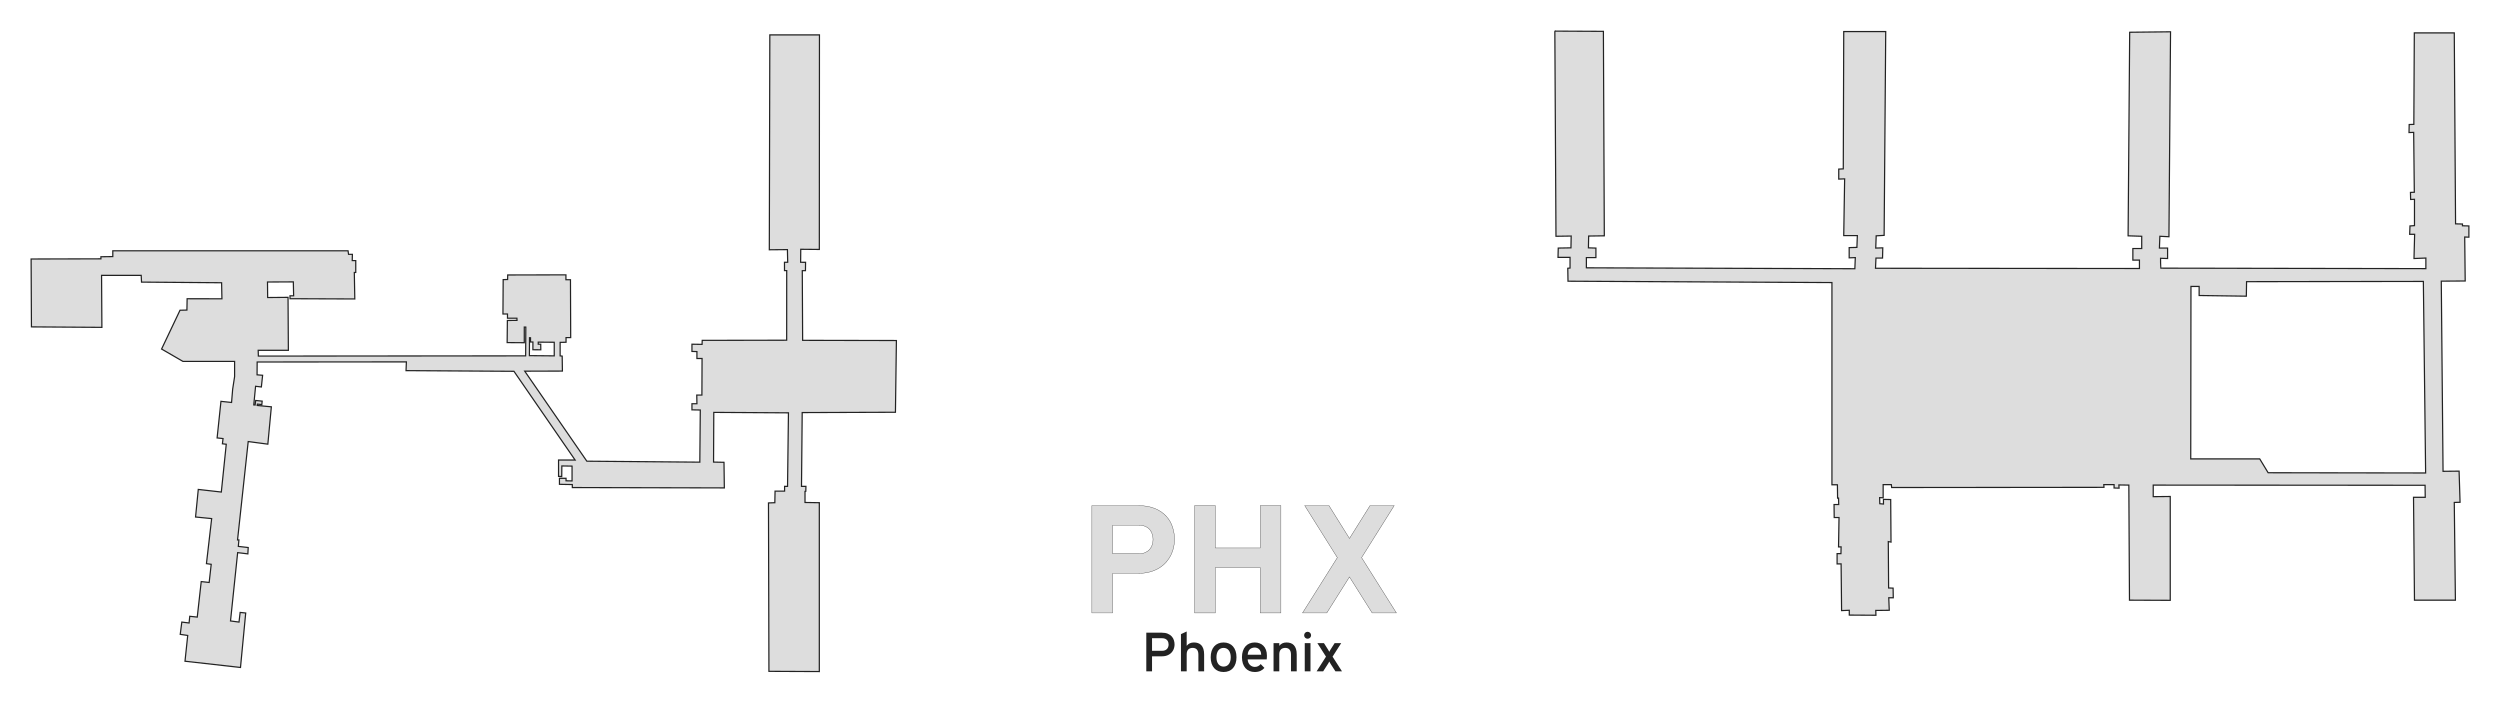
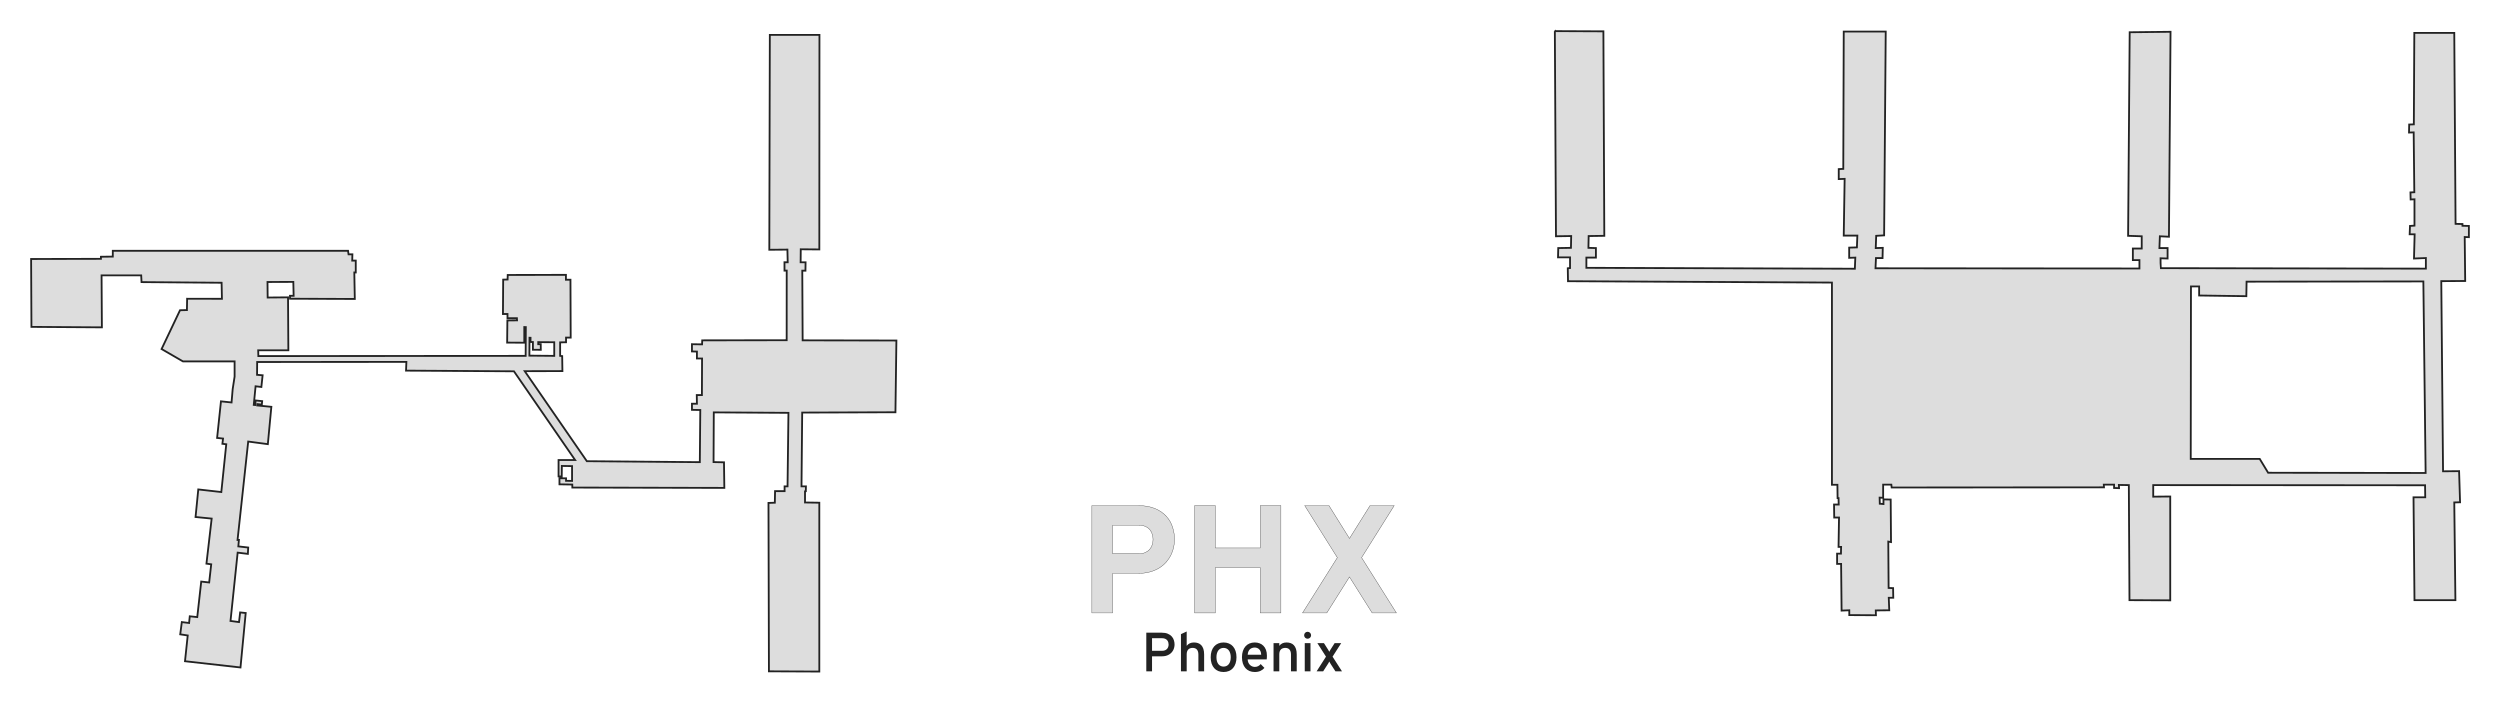
<svg xmlns="http://www.w3.org/2000/svg" width="2038.433" height="572.937" viewBox="0 0 2038.433 572.937" id="svg2" version="1.1">
  <defs id="defs4" />
  <g id="layer2" transform="translate(-409.2267,-174.5333)">
-     <path id="path4139" style="fill:#dddddd;fill-opacity:1;fill-rule:evenodd;stroke:#222222;stroke-width:1;stroke-linecap:butt;stroke-linejoin:miter;stroke-miterlimit:4;stroke-dasharray:none;stroke-opacity:1" d="m 1677.001,199.901 0.925,167.281 12.398,-0.185 -0.185,9.622 -10.363,0.185 -0.185,7.587 9.807,0 0,8.697 -1.851,0.185 0.185,10.548 215.207,1.11 0,164.875 4.467,0.006 0.132,10.86 0.785,0 0.13,5.235 -3.795,0 0.132,10.598 3.925,0 -0.392,23.945 2.093,0 -0.132,5.496 -3.14,0 0,8.373 3.272,0 0.392,38.077 6.281,-0.262 0,3.925 21.72,0.13 -0.13,-3.925 10.991,-0.13 -0.393,-10.206 3.663,0 -0.13,-7.851 -3.663,-0.13 -0.262,-37.814 2.223,0.392 -0.262,-34.674 -5.888,-0.13 0,3.793 -3.008,-0.262 -0.132,-4.972 2.878,0.13 0,-10.728 6.673,0 0.262,2.355 173.111,-0.132 -0.132,-2.223 8.375,0 0,2.747 4.055,0.132 -0.13,-2.617 8.113,0.13 0.523,93.818 33.234,0.13 0,-84.658 -13.87,0.132 0,-9.421 221.654,0.132 0.132,9.813 -9.552,0 0.785,83.873 33.366,0 -0.916,-79.686 4.711,-0.13 -0.786,-25.384 -13.083,0.13 -1.44,-155.053 19.496,-0.13 -0.393,-35.852 3.403,0.132 0,-9.16 -5.235,-0.13 0,-1.44 -5.627,-0.132 -1.047,-155.707 -32.581,0 -0.392,74.582 -3.795,0.132 -0.132,6.542 3.795,-0.13 0.523,48.806 -3.14,0.132 0.132,5.757 3.14,-0.132 0,21.459 -3.663,0.262 -0.262,6.805 4.055,0 -0.523,19.758 9.683,-0.393 0,8.636 -216.159,-0.393 c -0.178,-0.636 -0.178,-8.038 -0.178,-8.038 l 5.736,0.185 0,-8.512 -6.662,0 0.37,-9.622 7.402,0.37 1.295,-167.096 -33.308,0.37 -1.295,165.985 11.103,0.37 0,9.992 -7.217,0 0,9.437 5.366,0 0,6.847 -215.207,-0.185 0.37,-8.327 5.366,0 0.185,-8.327 -5.736,0.185 0.37,-9.992 6.477,-0.37 1.295,-166.17 -34.233,0 -0.37,111.952 -3.701,0.185 0,8.142 4.811,-0.185 -0.74,46.261 11.103,0 -0.37,9.622 -6.292,0.185 0,8.327 4.996,-0.185 -0.37,9.067 -218.908,-0.74 0,-8.327 7.772,0 0,-7.772 -6.106,-0.185 0.185,-9.622 12.768,-0.185 -0.74,-166.726 -39.6,-0.185 z m 708.167,204.105 1.85,156.178 -128.421,-0.185 -6.847,-11.288 -56.254,0 0.185,-140.634 6.662,0 0,7.402 38.489,0.555 0.185,-11.843 144.15,-0.185 z m -1336.302,-15.626 0.025,6.8 1.799,-0.016 -0.033,56.771 -68.858,0.114 -0.132,3.272 -8.243,-0.13 0,5.888 4.057,0.13 0,5.627 4.187,0 -0.13,29.833 -4.188,0 0.132,7.066 -4.057,0 0,4.972 6.805,0.132 -0.393,42.524 -92.116,-0.784 -50.637,-73.405 30.716,-0.074 -0.185,-12.213 -1.665,-0.185 0,-11.01 4.811,-0.092 0,-3.793 3.793,0 -0.185,-47.186 -3.701,0 0,-3.978 -47.464,0.092 -0.092,3.701 -3.608,0.092 -0.185,28.034 3.701,0 0,3.423 7.679,0 0.092,1.758 -7.864,0.092 -0.185,18.042 13.971,0.092 0,-12.768 1.249,0.046 -0.139,23.454 -217.944,0.172 -0.132,-4.71 24.599,0 -0.262,-43.179 -16.619,0.153 -0.133,-12.67 21.062,-0.085 0.254,11.343 -2.972,-0.006 0.045,2.377 52.796,0.197 -0.392,-21.59 1.177,0 0,-9.683 -2.878,0 0.132,-5.103 -3.141,0 -0.392,-2.878 -191.821,1.4e-4 0,4.71 -9.683,0.132 0,1.702 -56.919,0.13 0.262,55.349 57.442,0.392 -0.262,-42.394 32.319,0 0.262,5.495 65.292,0.523 0.262,13.085 -28.374,-0.036 -0.169,9.233 -5.627,0.132 -15.028,31.627 17.401,10.075 42.132,0 0,12.431 -1.57,10.205 -0.915,10.861 -8.636,-0.917 -3.14,29.833 4.842,0.523 -0.523,4.253 3.14,0.392 -4.032,38.955 -18.782,-2.128 -2.221,22.483 13.138,1.295 -4.256,36.731 3.886,0.555 -1.665,14.804 -6.477,-0.74 -3.238,28.96 -6.106,-0.648 -0.555,5.459 -5.921,-0.74 -1.295,9.992 6.106,0.925 -2.221,21.003 45.243,5.089 4.256,-44.411 -4.534,-0.463 -0.925,7.864 -6.939,-0.925 5.829,-55.699 8.327,1.018 0.278,-5.181 -8.049,-0.925 0.463,-5.274 -1.11,0 8.697,-80.217 16.006,2.128 2.868,-30.44 -11.565,-1.11 0.185,-1.11 3.608,0.37 0.278,-2.776 -5.274,-0.555 -0.463,3.701 -1.11,-0.092 1.48,-15.174 4.719,0.555 1.018,-9.53 -4.534,-0.37 0.092,-10.455 121.667,-0.092 -0.278,7.124 87.989,0.555 49.87,72.353 -13.508,0 0,13.323 2.591,0.092 0.092,-8.605 8.327,0.139 0,12.074 -4.904,-0.092 0,-2.035 -5.366,0 0,4.904 10.455,0.185 0.046,2.452 123.934,0.278 -0.278,-20.864 -8.512,-0.185 0.185,-40.525 60.88,0.37 -0.74,59.955 -2.406,0 0,3.886 -7.772,0 -0.185,9.437 -5.181,0.185 0.37,137.303 41.08,0.185 0,-137.673 -11.658,-0.185 0,-9.067 0.648,-0.092 0.093,-3.978 -3.608,0 0.573,-60.17 76.022,-0.262 0.785,-58.489 -76.447,-0.147 -0.294,-56.804 2.584,-0.016 0.098,-6.82 -4.032,-0.004 0.101,-10.599 15.149,0.13 0.101,-174.942 -40.461,-5.1e-4 -0.422,175.203 14.756,-0.131 0.232,10.336 z m -207.899,61.517 0.833,0.046 0,3.423 1.943,0.046 0,6.292 6.43,0.046 -0.046,-4.58 -2.035,0 0,-1.665 13.046,0.092 0,11.103 -20.262,-0.185 z" />
+     <path id="path4139" style="fill:#dddddd;fill-opacity:1;fill-rule:evenodd;stroke:#222222;stroke-width:1.5;stroke-linecap:butt;stroke-linejoin:miter;stroke-miterlimit:4;stroke-dasharray:none;stroke-opacity:1" d="m 1677.001,199.901 0.925,167.281 12.398,-0.185 -0.185,9.622 -10.363,0.185 -0.185,7.587 9.807,0 0,8.697 -1.851,0.185 0.185,10.548 215.207,1.11 0,164.875 4.467,0.006 0.132,10.86 0.785,0 0.13,5.235 -3.795,0 0.132,10.598 3.925,0 -0.392,23.945 2.093,0 -0.132,5.496 -3.14,0 0,8.373 3.272,0 0.392,38.077 6.281,-0.262 0,3.925 21.72,0.13 -0.13,-3.925 10.991,-0.13 -0.393,-10.206 3.663,0 -0.13,-7.851 -3.663,-0.13 -0.262,-37.814 2.223,0.392 -0.262,-34.674 -5.888,-0.13 0,3.793 -3.008,-0.262 -0.132,-4.972 2.878,0.13 0,-10.728 6.673,0 0.262,2.355 173.111,-0.132 -0.132,-2.223 8.375,0 0,2.747 4.055,0.132 -0.13,-2.617 8.113,0.13 0.523,93.818 33.234,0.13 0,-84.658 -13.87,0.132 0,-9.421 221.654,0.132 0.132,9.813 -9.552,0 0.785,83.873 33.366,0 -0.916,-79.686 4.711,-0.13 -0.786,-25.384 -13.083,0.13 -1.44,-155.053 19.496,-0.13 -0.393,-35.852 3.403,0.132 0,-9.16 -5.235,-0.13 0,-1.44 -5.627,-0.132 -1.047,-155.707 -32.581,0 -0.392,74.582 -3.795,0.132 -0.132,6.542 3.795,-0.13 0.523,48.806 -3.14,0.132 0.132,5.757 3.14,-0.132 0,21.459 -3.663,0.262 -0.262,6.805 4.055,0 -0.523,19.758 9.683,-0.393 0,8.636 -216.159,-0.393 c -0.178,-0.636 -0.178,-8.038 -0.178,-8.038 l 5.736,0.185 0,-8.512 -6.662,0 0.37,-9.622 7.402,0.37 1.295,-167.096 -33.308,0.37 -1.295,165.985 11.103,0.37 0,9.992 -7.217,0 0,9.437 5.366,0 0,6.847 -215.207,-0.185 0.37,-8.327 5.366,0 0.185,-8.327 -5.736,0.185 0.37,-9.992 6.477,-0.37 1.295,-166.17 -34.233,0 -0.37,111.952 -3.701,0.185 0,8.142 4.811,-0.185 -0.74,46.261 11.103,0 -0.37,9.622 -6.292,0.185 0,8.327 4.996,-0.185 -0.37,9.067 -218.908,-0.74 0,-8.327 7.772,0 0,-7.772 -6.106,-0.185 0.185,-9.622 12.768,-0.185 -0.74,-166.726 -39.6,-0.185 z m 708.167,204.105 1.85,156.178 -128.421,-0.185 -6.847,-11.288 -56.254,0 0.185,-140.634 6.662,0 0,7.402 38.489,0.555 0.185,-11.843 144.15,-0.185 z m -1336.302,-15.626 0.025,6.8 1.799,-0.016 -0.033,56.771 -68.858,0.114 -0.132,3.272 -8.243,-0.13 0,5.888 4.057,0.13 0,5.627 4.187,0 -0.13,29.833 -4.188,0 0.132,7.066 -4.057,0 0,4.972 6.805,0.132 -0.393,42.524 -92.116,-0.784 -50.637,-73.405 30.716,-0.074 -0.185,-12.213 -1.665,-0.185 0,-11.01 4.811,-0.092 0,-3.793 3.793,0 -0.185,-47.186 -3.701,0 0,-3.978 -47.464,0.092 -0.092,3.701 -3.608,0.092 -0.185,28.034 3.701,0 0,3.423 7.679,0 0.092,1.758 -7.864,0.092 -0.185,18.042 13.971,0.092 0,-12.768 1.249,0.046 -0.139,23.454 -217.944,0.172 -0.132,-4.71 24.599,0 -0.262,-43.179 -16.619,0.153 -0.133,-12.67 21.062,-0.085 0.254,11.343 -2.972,-0.006 0.045,2.377 52.796,0.197 -0.392,-21.59 1.177,0 0,-9.683 -2.878,0 0.132,-5.103 -3.141,0 -0.392,-2.878 -191.821,1.4e-4 0,4.71 -9.683,0.132 0,1.702 -56.919,0.13 0.262,55.349 57.442,0.392 -0.262,-42.394 32.319,0 0.262,5.495 65.292,0.523 0.262,13.085 -28.374,-0.036 -0.169,9.233 -5.627,0.132 -15.028,31.627 17.401,10.075 42.132,0 0,12.431 -1.57,10.205 -0.915,10.861 -8.636,-0.917 -3.14,29.833 4.842,0.523 -0.523,4.253 3.14,0.392 -4.032,38.955 -18.782,-2.128 -2.221,22.483 13.138,1.295 -4.256,36.731 3.886,0.555 -1.665,14.804 -6.477,-0.74 -3.238,28.96 -6.106,-0.648 -0.555,5.459 -5.921,-0.74 -1.295,9.992 6.106,0.925 -2.221,21.003 45.243,5.089 4.256,-44.411 -4.534,-0.463 -0.925,7.864 -6.939,-0.925 5.829,-55.699 8.327,1.018 0.278,-5.181 -8.049,-0.925 0.463,-5.274 -1.11,0 8.697,-80.217 16.006,2.128 2.868,-30.44 -11.565,-1.11 0.185,-1.11 3.608,0.37 0.278,-2.776 -5.274,-0.555 -0.463,3.701 -1.11,-0.092 1.48,-15.174 4.719,0.555 1.018,-9.53 -4.534,-0.37 0.092,-10.455 121.667,-0.092 -0.278,7.124 87.989,0.555 49.87,72.353 -13.508,0 0,13.323 2.591,0.092 0.092,-8.605 8.327,0.139 0,12.074 -4.904,-0.092 0,-2.035 -5.366,0 0,4.904 10.455,0.185 0.046,2.452 123.934,0.278 -0.278,-20.864 -8.512,-0.185 0.185,-40.525 60.88,0.37 -0.74,59.955 -2.406,0 0,3.886 -7.772,0 -0.185,9.437 -5.181,0.185 0.37,137.303 41.08,0.185 0,-137.673 -11.658,-0.185 0,-9.067 0.648,-0.092 0.093,-3.978 -3.608,0 0.573,-60.17 76.022,-0.262 0.785,-58.489 -76.447,-0.147 -0.294,-56.804 2.584,-0.016 0.098,-6.82 -4.032,-0.004 0.101,-10.599 15.149,0.13 0.101,-174.942 -40.461,-5.1e-4 -0.422,175.203 14.756,-0.131 0.232,10.336 z m -207.899,61.517 0.833,0.046 0,3.423 1.943,0.046 0,6.292 6.43,0.046 -0.046,-4.58 -2.035,0 0,-1.665 13.046,0.092 0,11.103 -20.262,-0.185 z" />
  </g>
  <g id="layer1" transform="translate(-9.063793e-5,-8.4975392e-5)">
    <g id="g4154" transform="translate(100,169.6393)">
      <g style="font-style:normal;font-variant:normal;font-weight:bold;font-stretch:normal;font-size:125px;line-height:110%;font-family:Overpass;-inkscape-font-specification:'Overpass, Bold';text-align:center;letter-spacing:0px;word-spacing:0px;writing-mode:lr-tb;text-anchor:middle;fill:#dddddd;fill-opacity:1;stroke:#222222;stroke-width:0.25;stroke-linecap:butt;stroke-linejoin:miter;stroke-miterlimit:4;stroke-dasharray:none;stroke-opacity:1" id="text4146">
        <path d="m 790.296,330.126 0,-87.524 37.537,0 q 8.301,0 13.977,2.441 5.676,2.38 9.216,6.348 3.54,3.906 5.066,8.85 1.587,4.944 1.587,10.01 0,3.174 -0.732,6.47 -0.732,3.235 -2.258,6.348 -1.526,3.052 -3.906,5.737 -2.38,2.686 -5.737,4.761 -3.296,2.014 -7.629,3.174 -4.272,1.16 -9.583,1.16 l -20.63,0 0,32.227 -16.907,0 z M 828.565,281.847 q 3.235,0 5.432,-1.038 2.197,-1.038 3.54,-2.686 1.404,-1.648 2.014,-3.723 0.61,-2.075 0.61,-4.15 0,-1.892 -0.549,-3.906 -0.488,-2.075 -1.831,-3.784 -1.282,-1.709 -3.54,-2.808 -2.258,-1.099 -5.676,-1.099 l -21.362,0 0,23.193 21.362,0 z" style="" id="path4141" />
        <path d="m 927.564,330.126 0,-36.987 -36.621,0 0,36.987 -16.907,0 0,-87.524 16.907,0 0,34.546 36.621,0 0,-34.546 16.846,0 0,87.524 -16.846,0 z" style="" id="path4143" />
        <path d="m 1018.812,330.126 -18.494,-29.358 -18.494,29.358 -19.775,0 28.381,-45.105 -26.611,-42.419 19.775,0 16.724,26.794 16.785,-26.794 19.714,0 -26.611,42.419 28.381,45.105 -19.775,0 z" style="" id="path4145" />
      </g>
      <g style="font-style:normal;font-variant:normal;font-weight:normal;font-stretch:normal;font-size:45px;line-height:110%;font-family:Overpass;-inkscape-font-specification:'Overpass, Normal';text-align:center;letter-spacing:0px;word-spacing:0px;writing-mode:lr-tb;text-anchor:middle;fill:#222222;fill-opacity:1;stroke:none;stroke-width:1px;stroke-linecap:butt;stroke-linejoin:miter;stroke-opacity:1" id="text4150">
        <path d="m 834.659,377.748 0,-31.509 12.656,0 q 2.9,0 4.878,0.857 2,0.835 3.208,2.197 1.23,1.362 1.758,3.098 0.549,1.714 0.549,3.494 0,1.099 -0.264,2.241 -0.242,1.143 -0.769,2.219 -0.527,1.055 -1.362,2 -0.835,0.945 -2,1.648 -1.143,0.703 -2.637,1.121 -1.494,0.396 -3.362,0.396 l -7.976,0 0,12.239 -4.68,0 z m 12.92,-16.743 q 1.472,0 2.461,-0.461 1.011,-0.461 1.626,-1.187 0.637,-0.747 0.901,-1.648 0.286,-0.923 0.286,-1.824 0,-0.835 -0.242,-1.736 -0.242,-0.901 -0.835,-1.648 -0.593,-0.769 -1.626,-1.252 -1.011,-0.505 -2.571,-0.505 l -8.24,0 0,10.261 8.24,0 z" style="" id="path4148" />
        <path d="m 877.132,377.748 0,-13.733 q 0,-1.45 -0.352,-2.461 -0.352,-1.033 -0.967,-1.67 -0.615,-0.659 -1.45,-0.945 -0.835,-0.308 -1.824,-0.308 -1.055,0 -1.956,0.286 -0.901,0.264 -1.56,0.879 -0.659,0.615 -1.055,1.648 -0.374,1.011 -0.374,2.483 l 0,13.821 -4.68,0 0,-30.322 4.68,-2.175 0,11.711 q 1.121,-1.428 2.571,-2.087 1.45,-0.659 3.362,-0.659 1.802,0 3.318,0.527 1.516,0.505 2.615,1.67 1.121,1.165 1.736,3.032 0.615,1.868 0.615,4.57 l 0,13.733 -4.68,0 z" style="" id="path4150" />
        <path d="m 897.676,378.298 q -2.417,0 -4.373,-0.813 -1.934,-0.813 -3.296,-2.351 -1.362,-1.56 -2.109,-3.779 -0.725,-2.241 -0.725,-5.076 0,-2.834 0.725,-5.076 0.747,-2.241 2.109,-3.779 1.362,-1.56 3.296,-2.373 1.956,-0.835 4.373,-0.835 2.395,0 4.351,0.835 1.956,0.813 3.318,2.373 1.362,1.538 2.109,3.779 0.747,2.241 0.747,5.076 0,2.834 -0.747,5.076 -0.747,2.219 -2.109,3.779 -1.362,1.538 -3.318,2.351 -1.956,0.813 -4.351,0.813 z m 0,-4.417 q 1.34,0 2.417,-0.527 1.099,-0.527 1.846,-1.494 0.769,-0.989 1.165,-2.395 0.417,-1.406 0.417,-3.186 0,-1.78 -0.417,-3.186 -0.396,-1.428 -1.165,-2.417 -0.747,-0.989 -1.846,-1.516 -1.077,-0.527 -2.417,-0.527 -1.34,0 -2.417,0.527 -1.077,0.527 -1.846,1.516 -0.747,0.989 -1.165,2.417 -0.396,1.406 -0.396,3.186 0,1.78 0.396,3.186 0.417,1.406 1.165,2.395 0.769,0.967 1.846,1.494 1.077,0.527 2.417,0.527 z" style="" id="path4152" />
        <path d="m 923.121,378.298 q -2.395,0 -4.329,-0.813 -1.934,-0.835 -3.296,-2.373 -1.362,-1.56 -2.109,-3.801 -0.725,-2.241 -0.725,-5.076 0,-2.834 0.747,-5.054 0.747,-2.241 2.109,-3.779 1.384,-1.56 3.296,-2.373 1.934,-0.813 4.307,-0.813 2.043,0 3.823,0.659 1.802,0.637 3.142,1.978 1.362,1.318 2.131,3.34 0.791,2.021 0.791,4.768 0,0.747 -0.044,1.582 -0.022,0.835 -0.132,1.45 l -15.491,0 q 0.022,1.428 0.505,2.571 0.505,1.121 1.318,1.934 0.813,0.791 1.846,1.23 1.033,0.417 2.153,0.417 1.428,0 2.637,-0.593 1.23,-0.593 2.131,-1.736 l 3.054,3.142 q -1.252,1.494 -3.208,2.417 -1.956,0.923 -4.658,0.923 z m 0,-19.951 q -1.099,0 -2.109,0.33 -1.011,0.308 -1.802,1.011 -0.769,0.681 -1.274,1.802 -0.505,1.121 -0.593,2.725 l 10.986,0 q -0.044,-1.604 -0.505,-2.725 -0.461,-1.121 -1.208,-1.802 -0.747,-0.703 -1.67,-1.011 -0.901,-0.33 -1.824,-0.33 z" style="" id="path4154" />
        <path d="m 952.63,377.748 0,-13.733 q 0,-1.45 -0.352,-2.461 -0.352,-1.033 -0.967,-1.67 -0.615,-0.659 -1.45,-0.945 -0.835,-0.308 -1.824,-0.308 -1.055,0 -1.956,0.286 -0.901,0.264 -1.56,0.879 -0.659,0.615 -1.055,1.648 -0.374,1.011 -0.374,2.483 l 0,13.821 -4.68,0 0,-23.005 4.68,0 0,2.219 q 1.121,-1.428 2.571,-2.087 1.45,-0.659 3.362,-0.659 1.802,0 3.318,0.527 1.516,0.505 2.615,1.67 1.121,1.165 1.736,3.032 0.615,1.868 0.615,4.57 l 0,13.733 -4.68,0 z" style="" id="path4156" />
        <path d="m 963.858,377.748 0,-23.005 4.68,0 0,23.005 -4.68,0 z m 2.329,-26.587 q -0.593,0 -1.121,-0.22 -0.505,-0.22 -0.901,-0.593 -0.374,-0.396 -0.593,-0.901 -0.22,-0.527 -0.22,-1.121 0,-0.593 0.22,-1.099 0.22,-0.527 0.593,-0.901 0.396,-0.396 0.901,-0.615 0.527,-0.22 1.121,-0.22 0.593,0 1.099,0.22 0.527,0.22 0.901,0.615 0.396,0.374 0.615,0.901 0.22,0.505 0.22,1.099 0,0.593 -0.22,1.121 -0.22,0.505 -0.615,0.901 -0.374,0.374 -0.901,0.593 -0.505,0.22 -1.099,0.22 z" style="" id="path4158" />
        <path d="m 988.863,377.748 -3.823,-5.933 q -0.374,-0.571 -0.659,-1.099 -0.264,-0.549 -0.505,-0.989 -0.22,0.439 -0.527,0.989 -0.286,0.527 -0.659,1.099 l -3.823,5.933 -5.339,0 7.646,-11.975 -7.031,-11.03 5.361,0 3.186,5.01 q 0.374,0.615 0.659,1.121 0.308,0.505 0.527,0.945 0.242,-0.439 0.505,-0.967 0.286,-0.527 0.659,-1.099 l 3.186,-5.01 5.361,0 -7.053,11.03 7.69,11.975 -5.361,0 z" style="" id="path4160" />
      </g>
    </g>
  </g>
</svg>
